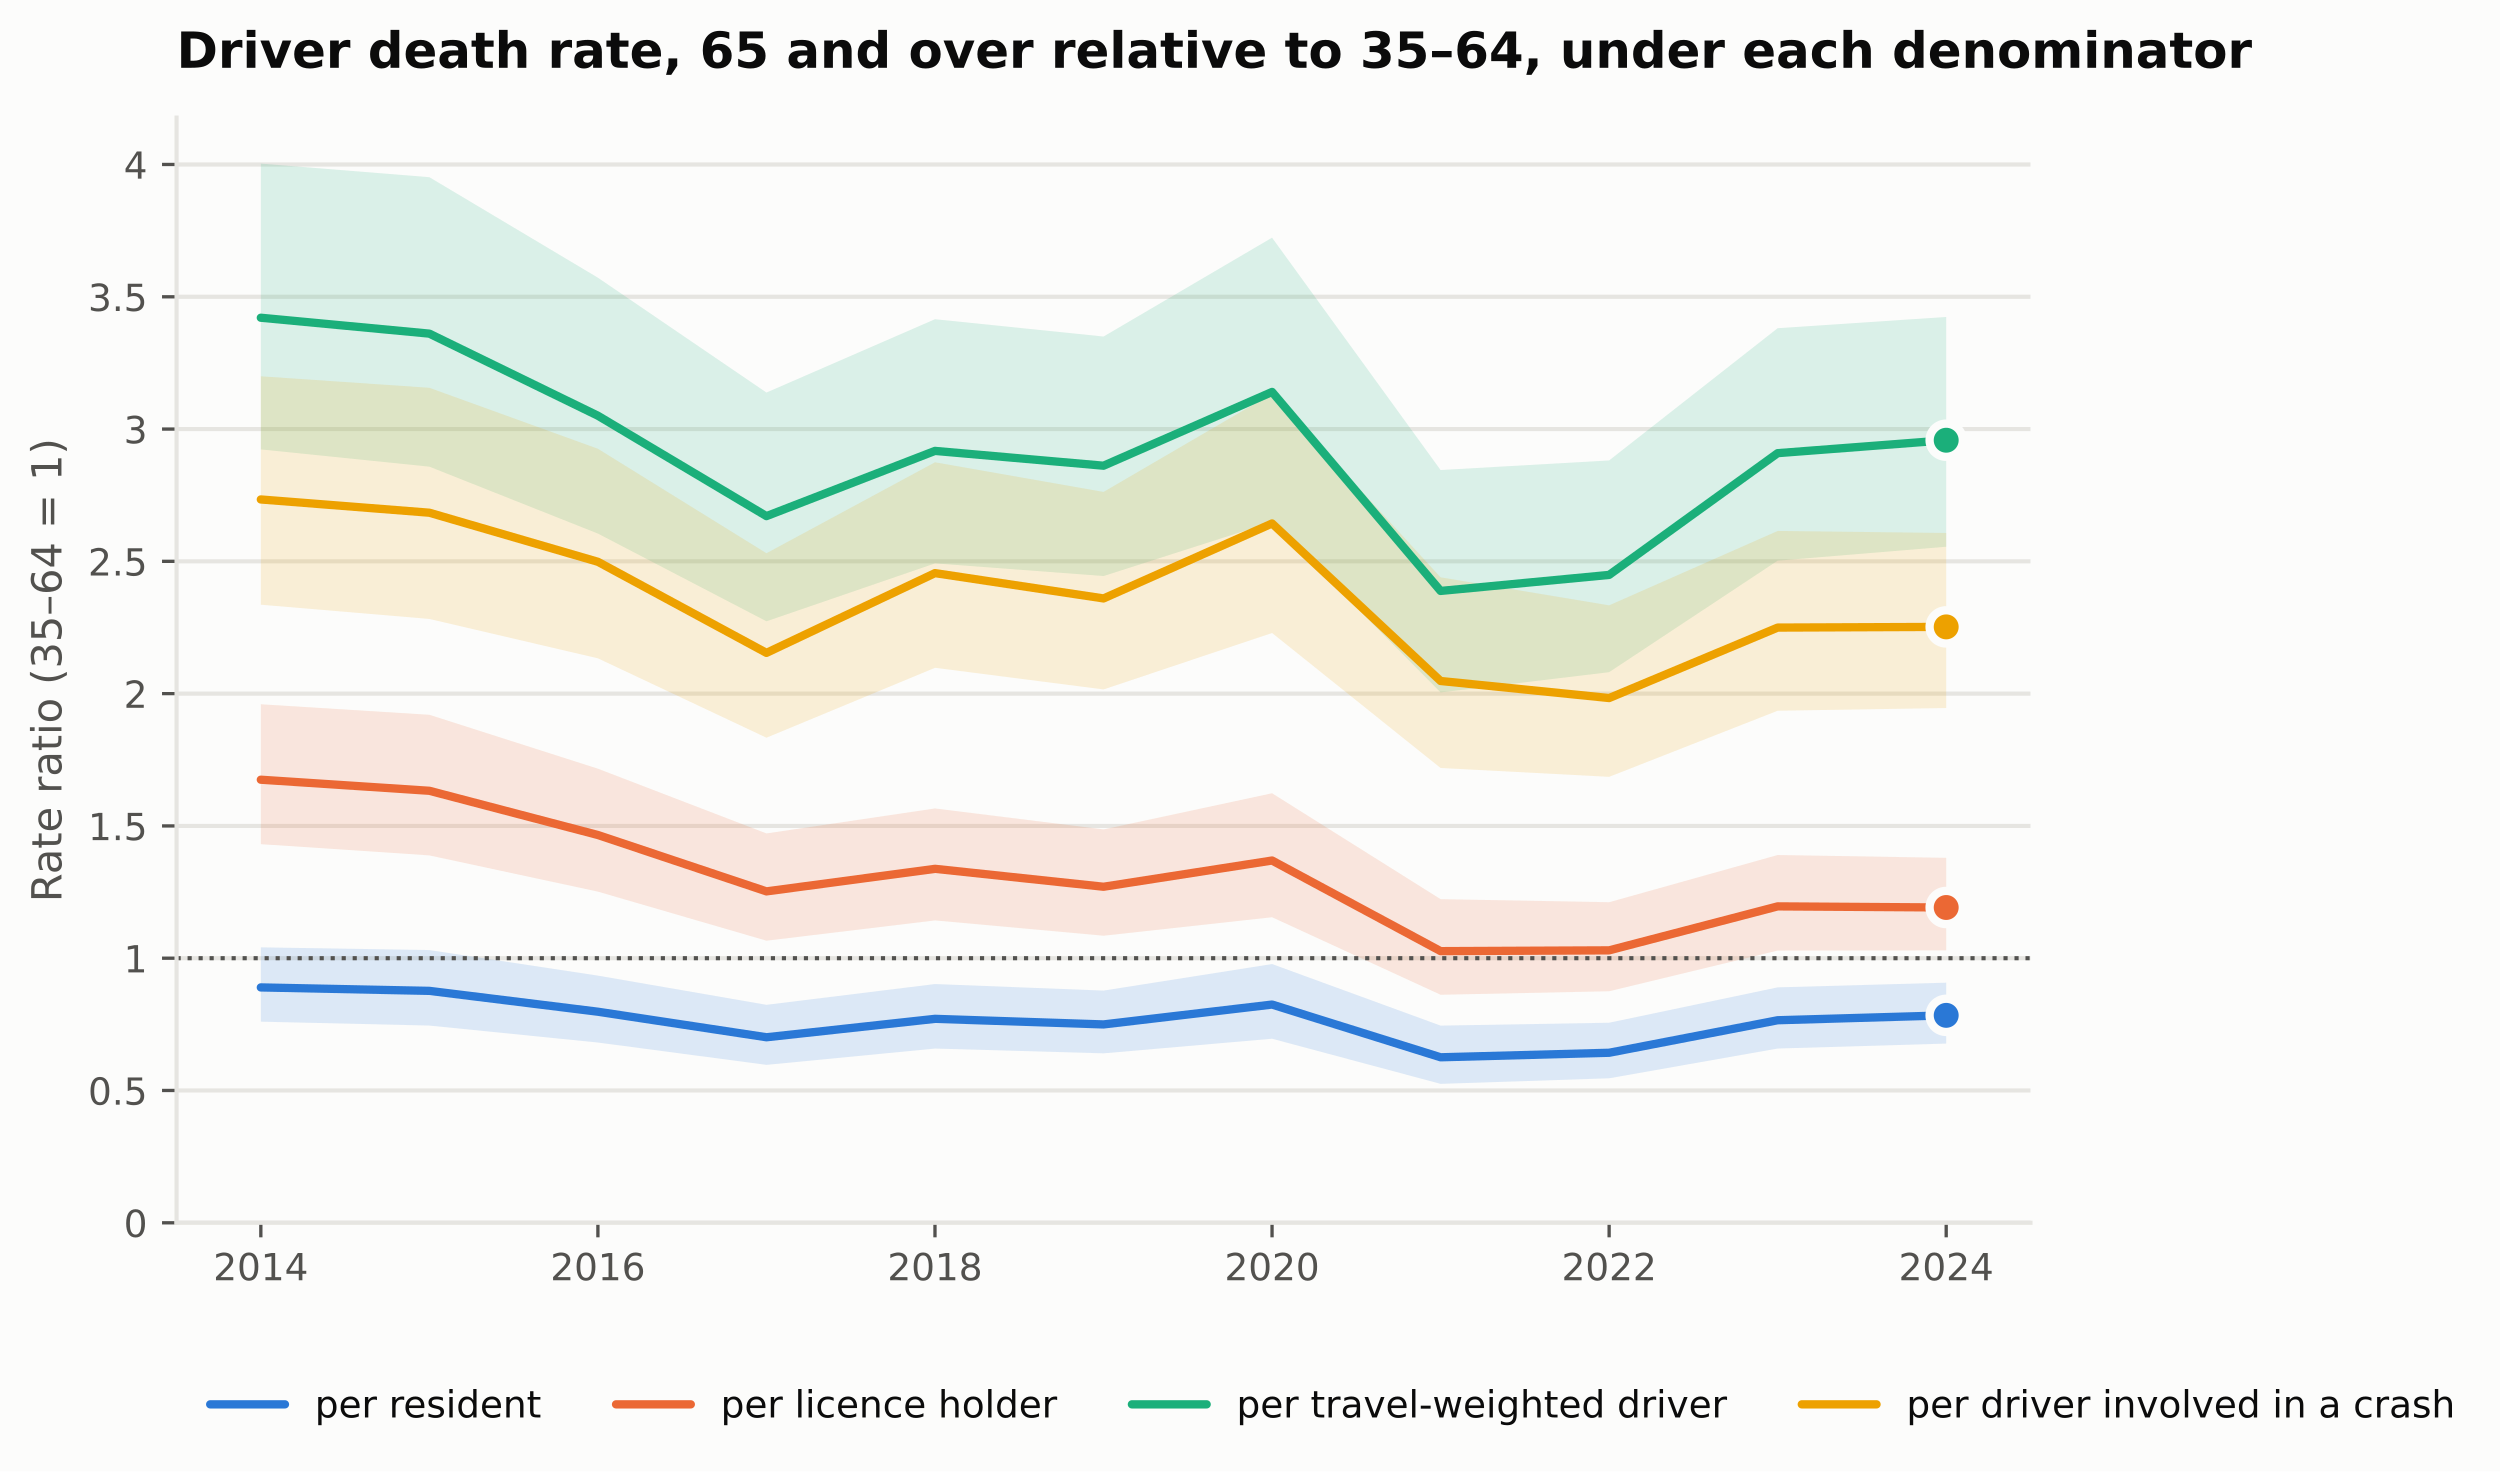
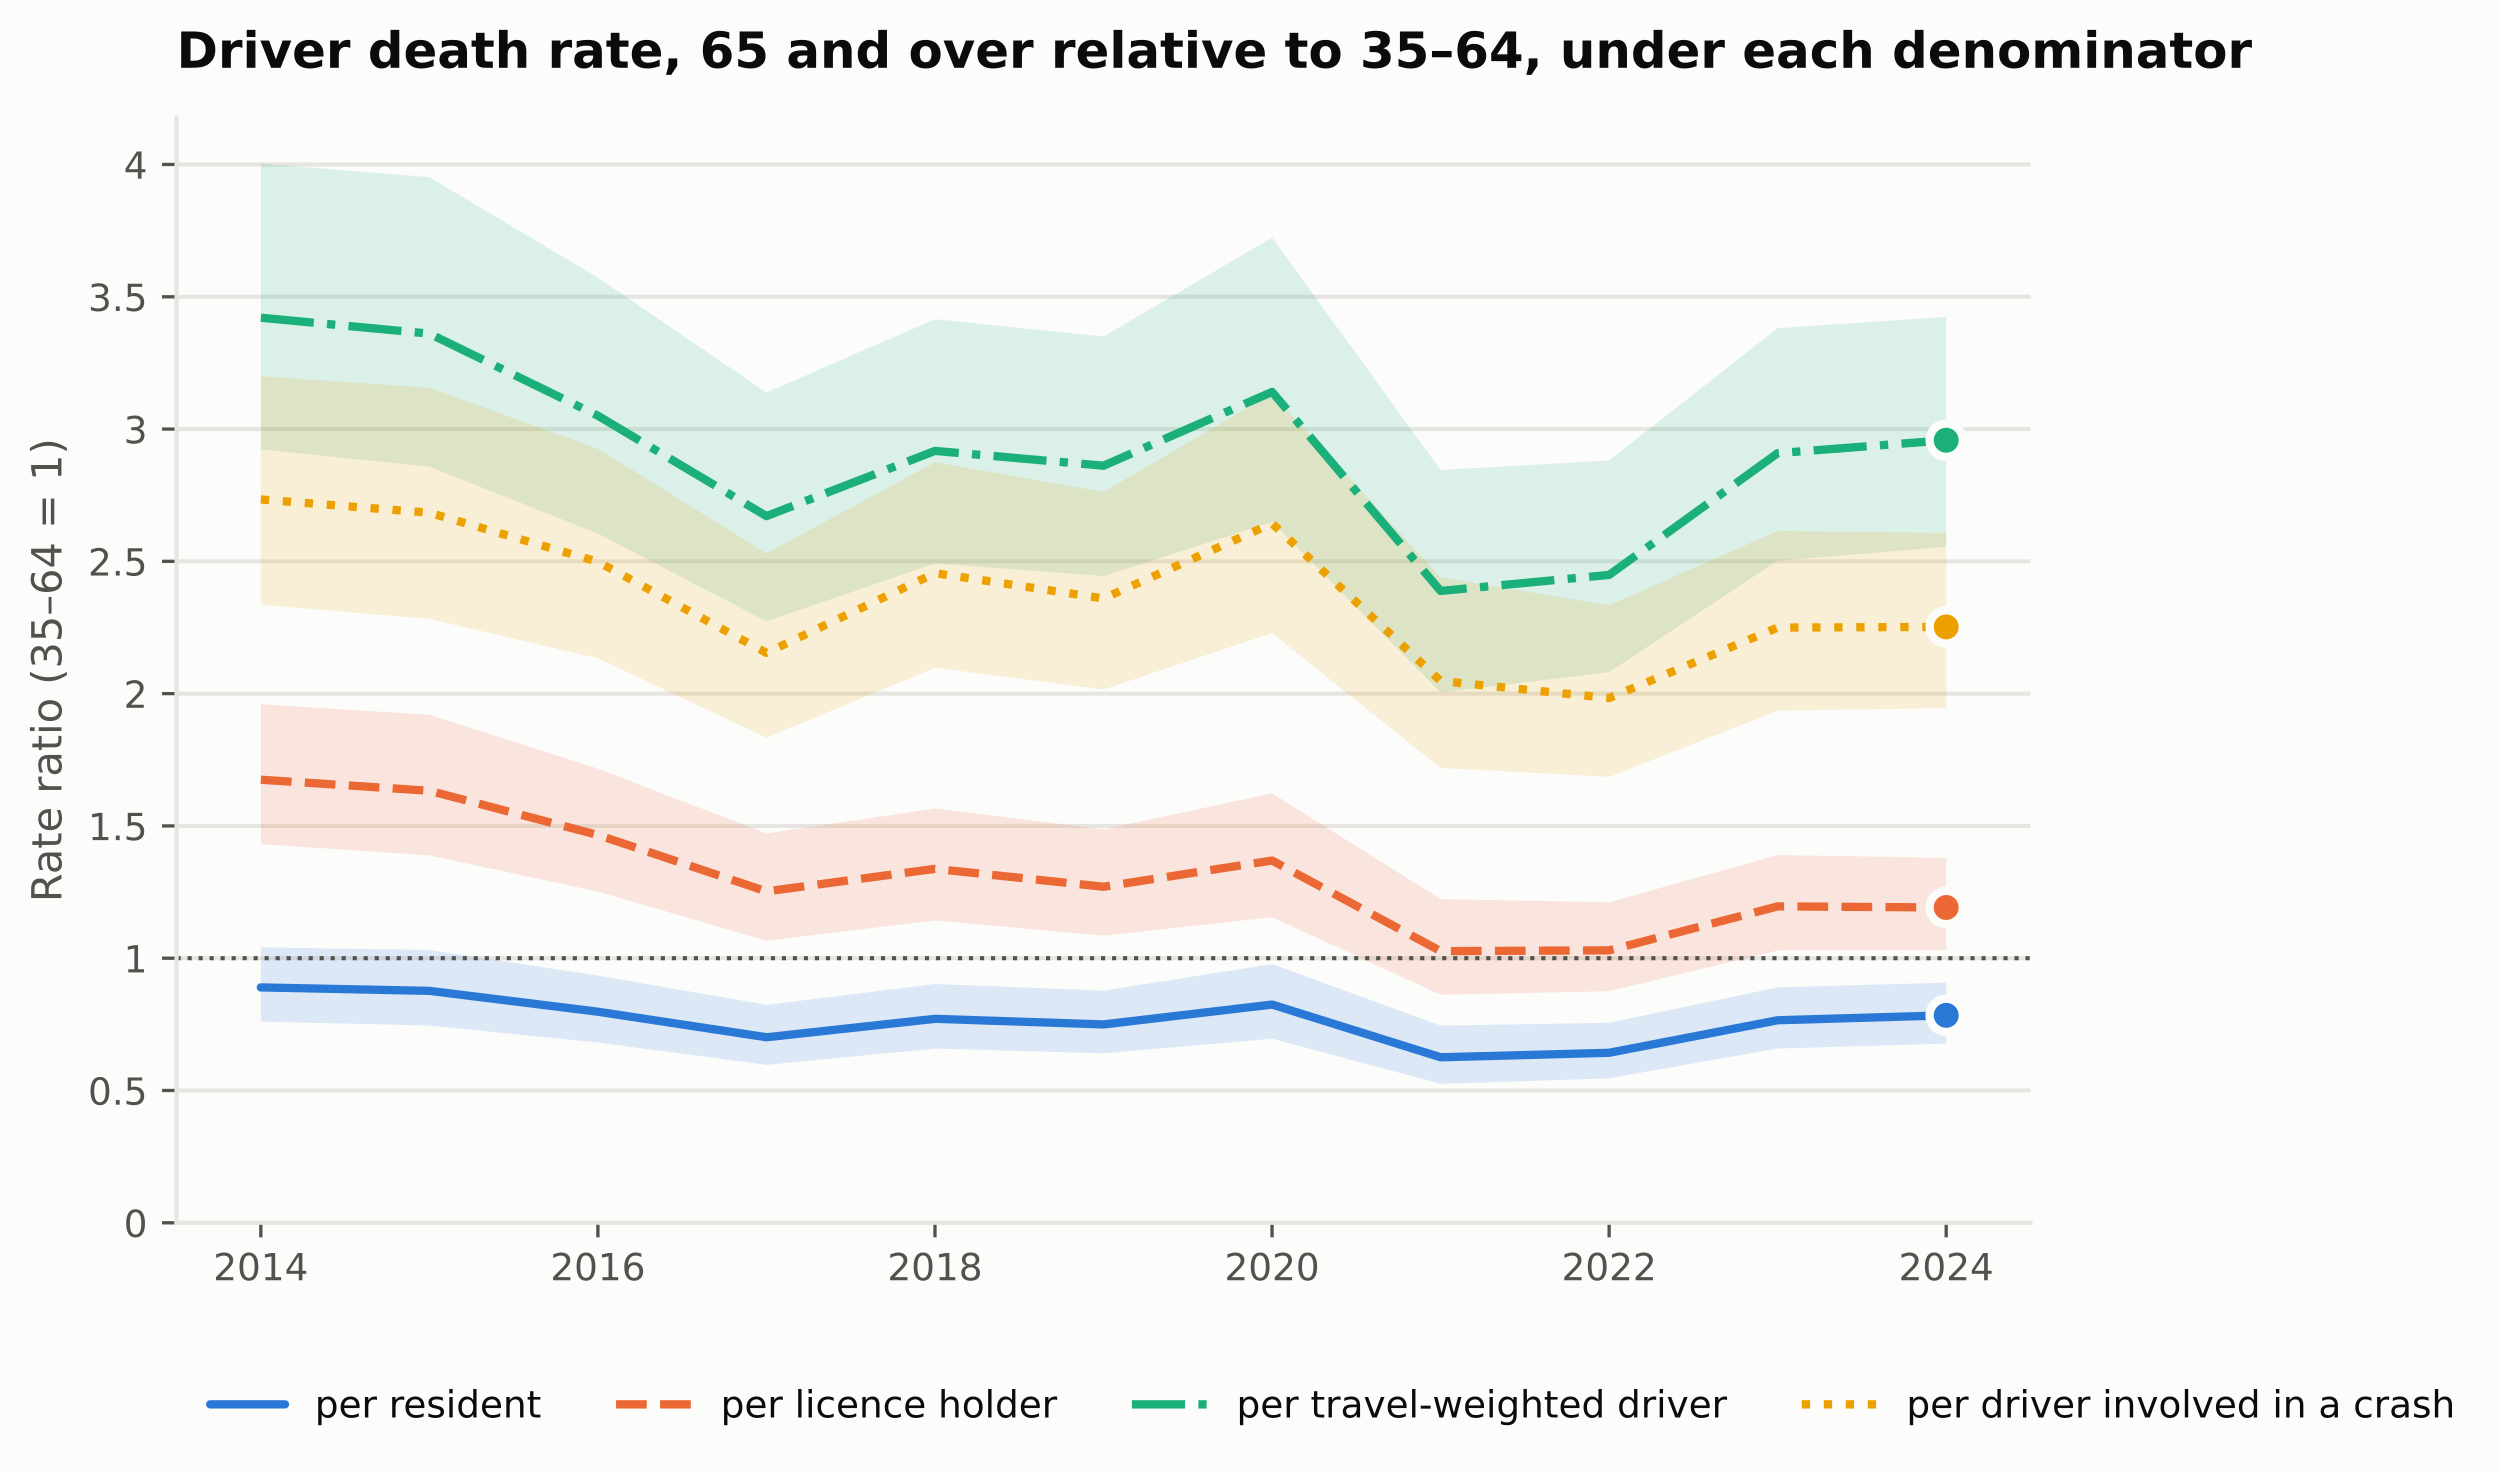
<svg xmlns="http://www.w3.org/2000/svg" xmlns:xlink="http://www.w3.org/1999/xlink" width="601.972pt" height="354.264pt" viewBox="0 0 601.972 354.264" version="1.1">
  <defs>
    <style type="text/css">*{stroke-linejoin: round; stroke-linecap: butt}</style>
  </defs>
  <g id="figure_1">
    <g id="patch_1">
      <path d="M 0 354.264  L 601.972 354.264  L 601.972 0  L 0 0  z " style="fill: #fcfcfb" />
    </g>
    <g id="axes_1">
      <g id="patch_2">
        <path d="M 42.514 294.43  L 488.914 294.43  L 488.914 28.318  L 42.514 28.318  z " style="fill: #fcfcfb" />
      </g>
      <g id="matplotlib.axis_1">
        <g id="xtick_1">
          <g id="line2d_1">
            <defs>
              <path id="m3a9c350e79" d="M 0 0  L 0 3.5  " style="stroke: #52514e; stroke-width: 0.8" />
            </defs>
            <g>
              <use xlink:href="#m3a9c350e79" x="62.805" y="294.43" style="fill: #52514e; stroke: #52514e; stroke-width: 0.8" />
            </g>
          </g>
          <g id="text_1">
            <text style="font-size: 9px; font-family: 'DejaVu Sans', 'Bitstream Vera Sans', 'Computer Modern Sans Serif', 'Lucida Grande', 'Verdana', 'Geneva', 'Lucid', 'Arial', 'Helvetica', 'Avant Garde', sans-serif; text-anchor: middle; fill: #52514e" x="62.805" y="308.268" transform="rotate(-0 62.8045 308.268)">2014</text>
          </g>
        </g>
        <g id="xtick_2">
          <g id="line2d_2">
            <g>
              <use xlink:href="#m3a9c350e79" x="143.968" y="294.43" style="fill: #52514e; stroke: #52514e; stroke-width: 0.8" />
            </g>
          </g>
          <g id="text_2">
            <text style="font-size: 9px; font-family: 'DejaVu Sans', 'Bitstream Vera Sans', 'Computer Modern Sans Serif', 'Lucida Grande', 'Verdana', 'Geneva', 'Lucid', 'Arial', 'Helvetica', 'Avant Garde', sans-serif; text-anchor: middle; fill: #52514e" x="143.968" y="308.268" transform="rotate(-0 143.9681 308.268)">2016</text>
          </g>
        </g>
        <g id="xtick_3">
          <g id="line2d_3">
            <g>
              <use xlink:href="#m3a9c350e79" x="225.132" y="294.43" style="fill: #52514e; stroke: #52514e; stroke-width: 0.8" />
            </g>
          </g>
          <g id="text_3">
            <text style="font-size: 9px; font-family: 'DejaVu Sans', 'Bitstream Vera Sans', 'Computer Modern Sans Serif', 'Lucida Grande', 'Verdana', 'Geneva', 'Lucid', 'Arial', 'Helvetica', 'Avant Garde', sans-serif; text-anchor: middle; fill: #52514e" x="225.132" y="308.268" transform="rotate(-0 225.1318 308.268)">2018</text>
          </g>
        </g>
        <g id="xtick_4">
          <g id="line2d_4">
            <g>
              <use xlink:href="#m3a9c350e79" x="306.295" y="294.43" style="fill: #52514e; stroke: #52514e; stroke-width: 0.8" />
            </g>
          </g>
          <g id="text_4">
            <text style="font-size: 9px; font-family: 'DejaVu Sans', 'Bitstream Vera Sans', 'Computer Modern Sans Serif', 'Lucida Grande', 'Verdana', 'Geneva', 'Lucid', 'Arial', 'Helvetica', 'Avant Garde', sans-serif; text-anchor: middle; fill: #52514e" x="306.295" y="308.268" transform="rotate(-0 306.2954 308.268)">2020</text>
          </g>
        </g>
        <g id="xtick_5">
          <g id="line2d_5">
            <g>
              <use xlink:href="#m3a9c350e79" x="387.459" y="294.43" style="fill: #52514e; stroke: #52514e; stroke-width: 0.8" />
            </g>
          </g>
          <g id="text_5">
            <text style="font-size: 9px; font-family: 'DejaVu Sans', 'Bitstream Vera Sans', 'Computer Modern Sans Serif', 'Lucida Grande', 'Verdana', 'Geneva', 'Lucid', 'Arial', 'Helvetica', 'Avant Garde', sans-serif; text-anchor: middle; fill: #52514e" x="387.459" y="308.268" transform="rotate(-0 387.459 308.268)">2022</text>
          </g>
        </g>
        <g id="xtick_6">
          <g id="line2d_6">
            <g>
              <use xlink:href="#m3a9c350e79" x="468.623" y="294.43" style="fill: #52514e; stroke: #52514e; stroke-width: 0.8" />
            </g>
          </g>
          <g id="text_6">
            <text style="font-size: 9px; font-family: 'DejaVu Sans', 'Bitstream Vera Sans', 'Computer Modern Sans Serif', 'Lucida Grande', 'Verdana', 'Geneva', 'Lucid', 'Arial', 'Helvetica', 'Avant Garde', sans-serif; text-anchor: middle; fill: #52514e" x="468.623" y="308.268" transform="rotate(-0 468.6227 308.268)">2024</text>
          </g>
        </g>
      </g>
      <g id="matplotlib.axis_2">
        <g id="ytick_1">
          <g id="line2d_7">
            <path d="M 42.514 294.43  L 488.914 294.43  " clip-path="url(#p7faaca86b4)" style="fill: none; stroke: #e6e5e1; stroke-linecap: round" />
          </g>
          <g id="line2d_8">
            <defs>
              <path id="mdd3c75259f" d="M 0 0  L -3.5 0  " style="stroke: #52514e; stroke-width: 0.8" />
            </defs>
            <g>
              <use xlink:href="#mdd3c75259f" x="42.514" y="294.43" style="fill: #52514e; stroke: #52514e; stroke-width: 0.8" />
            </g>
          </g>
          <g id="text_7">
            <text style="font-size: 9px; font-family: 'DejaVu Sans', 'Bitstream Vera Sans', 'Computer Modern Sans Serif', 'Lucida Grande', 'Verdana', 'Geneva', 'Lucid', 'Arial', 'Helvetica', 'Avant Garde', sans-serif; text-anchor: end; fill: #52514e" x="35.514" y="297.849" transform="rotate(-0 35.51359 297.8491)">0</text>
          </g>
        </g>
        <g id="ytick_2">
          <g id="line2d_9">
            <path d="M 42.514 262.577  L 488.914 262.577  " clip-path="url(#p7faaca86b4)" style="fill: none; stroke: #e6e5e1; stroke-linecap: round" />
          </g>
          <g id="line2d_10">
            <g>
              <use xlink:href="#mdd3c75259f" x="42.514" y="262.577" style="fill: #52514e; stroke: #52514e; stroke-width: 0.8" />
            </g>
          </g>
          <g id="text_8">
            <text style="font-size: 9px; font-family: 'DejaVu Sans', 'Bitstream Vera Sans', 'Computer Modern Sans Serif', 'Lucida Grande', 'Verdana', 'Geneva', 'Lucid', 'Arial', 'Helvetica', 'Avant Garde', sans-serif; text-anchor: end; fill: #52514e" x="35.514" y="265.996" transform="rotate(-0 35.51359 265.9963)">0.5</text>
          </g>
        </g>
        <g id="ytick_3">
          <g id="line2d_11">
            <path d="M 42.514 230.725  L 488.914 230.725  " clip-path="url(#p7faaca86b4)" style="fill: none; stroke: #e6e5e1; stroke-linecap: round" />
          </g>
          <g id="line2d_12">
            <g>
              <use xlink:href="#mdd3c75259f" x="42.514" y="230.725" style="fill: #52514e; stroke: #52514e; stroke-width: 0.8" />
            </g>
          </g>
          <g id="text_9">
            <text style="font-size: 9px; font-family: 'DejaVu Sans', 'Bitstream Vera Sans', 'Computer Modern Sans Serif', 'Lucida Grande', 'Verdana', 'Geneva', 'Lucid', 'Arial', 'Helvetica', 'Avant Garde', sans-serif; text-anchor: end; fill: #52514e" x="35.514" y="234.144" transform="rotate(-0 35.51359 234.1435)">1</text>
          </g>
        </g>
        <g id="ytick_4">
          <g id="line2d_13">
            <path d="M 42.514 198.872  L 488.914 198.872  " clip-path="url(#p7faaca86b4)" style="fill: none; stroke: #e6e5e1; stroke-linecap: round" />
          </g>
          <g id="line2d_14">
            <g>
              <use xlink:href="#mdd3c75259f" x="42.514" y="198.872" style="fill: #52514e; stroke: #52514e; stroke-width: 0.8" />
            </g>
          </g>
          <g id="text_10">
            <text style="font-size: 9px; font-family: 'DejaVu Sans', 'Bitstream Vera Sans', 'Computer Modern Sans Serif', 'Lucida Grande', 'Verdana', 'Geneva', 'Lucid', 'Arial', 'Helvetica', 'Avant Garde', sans-serif; text-anchor: end; fill: #52514e" x="35.514" y="202.291" transform="rotate(-0 35.51359 202.2907)">1.5</text>
          </g>
        </g>
        <g id="ytick_5">
          <g id="line2d_15">
            <path d="M 42.514 167.019  L 488.914 167.019  " clip-path="url(#p7faaca86b4)" style="fill: none; stroke: #e6e5e1; stroke-linecap: round" />
          </g>
          <g id="line2d_16">
            <g>
              <use xlink:href="#mdd3c75259f" x="42.514" y="167.019" style="fill: #52514e; stroke: #52514e; stroke-width: 0.8" />
            </g>
          </g>
          <g id="text_11">
            <text style="font-size: 9px; font-family: 'DejaVu Sans', 'Bitstream Vera Sans', 'Computer Modern Sans Serif', 'Lucida Grande', 'Verdana', 'Geneva', 'Lucid', 'Arial', 'Helvetica', 'Avant Garde', sans-serif; text-anchor: end; fill: #52514e" x="35.514" y="170.438" transform="rotate(-0 35.51359 170.438)">2</text>
          </g>
        </g>
        <g id="ytick_6">
          <g id="line2d_17">
            <path d="M 42.514 135.166  L 488.914 135.166  " clip-path="url(#p7faaca86b4)" style="fill: none; stroke: #e6e5e1; stroke-linecap: round" />
          </g>
          <g id="line2d_18">
            <g>
              <use xlink:href="#mdd3c75259f" x="42.514" y="135.166" style="fill: #52514e; stroke: #52514e; stroke-width: 0.8" />
            </g>
          </g>
          <g id="text_12">
            <text style="font-size: 9px; font-family: 'DejaVu Sans', 'Bitstream Vera Sans', 'Computer Modern Sans Serif', 'Lucida Grande', 'Verdana', 'Geneva', 'Lucid', 'Arial', 'Helvetica', 'Avant Garde', sans-serif; text-anchor: end; fill: #52514e" x="35.514" y="138.585" transform="rotate(-0 35.51359 138.5852)">2.5</text>
          </g>
        </g>
        <g id="ytick_7">
          <g id="line2d_19">
            <path d="M 42.514 103.313  L 488.914 103.313  " clip-path="url(#p7faaca86b4)" style="fill: none; stroke: #e6e5e1; stroke-linecap: round" />
          </g>
          <g id="line2d_20">
            <g>
              <use xlink:href="#mdd3c75259f" x="42.514" y="103.313" style="fill: #52514e; stroke: #52514e; stroke-width: 0.8" />
            </g>
          </g>
          <g id="text_13">
            <text style="font-size: 9px; font-family: 'DejaVu Sans', 'Bitstream Vera Sans', 'Computer Modern Sans Serif', 'Lucida Grande', 'Verdana', 'Geneva', 'Lucid', 'Arial', 'Helvetica', 'Avant Garde', sans-serif; text-anchor: end; fill: #52514e" x="35.514" y="106.732" transform="rotate(-0 35.51359 106.7324)">3</text>
          </g>
        </g>
        <g id="ytick_8">
          <g id="line2d_21">
            <path d="M 42.514 71.461  L 488.914 71.461  " clip-path="url(#p7faaca86b4)" style="fill: none; stroke: #e6e5e1; stroke-linecap: round" />
          </g>
          <g id="line2d_22">
            <g>
              <use xlink:href="#mdd3c75259f" x="42.514" y="71.461" style="fill: #52514e; stroke: #52514e; stroke-width: 0.8" />
            </g>
          </g>
          <g id="text_14">
            <text style="font-size: 9px; font-family: 'DejaVu Sans', 'Bitstream Vera Sans', 'Computer Modern Sans Serif', 'Lucida Grande', 'Verdana', 'Geneva', 'Lucid', 'Arial', 'Helvetica', 'Avant Garde', sans-serif; text-anchor: end; fill: #52514e" x="35.514" y="74.88" transform="rotate(-0 35.51359 74.87965)">3.5</text>
          </g>
        </g>
        <g id="ytick_9">
          <g id="line2d_23">
            <path d="M 42.514 39.608  L 488.914 39.608  " clip-path="url(#p7faaca86b4)" style="fill: none; stroke: #e6e5e1; stroke-linecap: round" />
          </g>
          <g id="line2d_24">
            <g>
              <use xlink:href="#mdd3c75259f" x="42.514" y="39.608" style="fill: #52514e; stroke: #52514e; stroke-width: 0.8" />
            </g>
          </g>
          <g id="text_15">
            <text style="font-size: 9px; font-family: 'DejaVu Sans', 'Bitstream Vera Sans', 'Computer Modern Sans Serif', 'Lucida Grande', 'Verdana', 'Geneva', 'Lucid', 'Arial', 'Helvetica', 'Avant Garde', sans-serif; text-anchor: end; fill: #52514e" x="35.514" y="43.027" transform="rotate(-0 35.51359 43.02687)">4</text>
          </g>
        </g>
        <g id="text_16">
          <text style="font-size: 10px; font-family: 'DejaVu Sans', 'Bitstream Vera Sans', 'Computer Modern Sans Serif', 'Lucida Grande', 'Verdana', 'Geneva', 'Lucid', 'Arial', 'Helvetica', 'Avant Garde', sans-serif; text-anchor: middle; fill: #52514e" x="14.798" y="161.374" transform="rotate(-90 14.79844 161.3741)">Rate ratio (35–64 = 1)</text>
        </g>
      </g>
      <g id="FillBetweenPolyCollection_1">
        <defs>
          <path id="m3de6418735" d="M 62.805 -126.155  L 62.805 -108.258  L 103.386 -107.319  L 143.968 -103.232  L 184.55 -97.855  L 225.132 -101.783  L 265.714 -100.631  L 306.295 -104.15  L 346.877 -93.282  L 387.459 -94.625  L 428.041 -101.789  L 468.623 -102.982  L 468.623 -117.649  L 468.623 -117.649  L 428.041 -116.52  L 387.459 -108.004  L 346.877 -107.307  L 306.295 -122.136  L 265.714 -115.741  L 225.132 -117.318  L 184.55 -112.316  L 143.968 -119.346  L 103.386 -125.499  L 62.805 -126.155  z " />
        </defs>
        <g clip-path="url(#p7faaca86b4)">
          <use xlink:href="#m3de6418735" x="0" y="354.264" style="fill: #2a78d6; fill-opacity: 0.15" />
        </g>
      </g>
      <g id="FillBetweenPolyCollection_2">
        <defs>
          <path id="m9bcd0a925d" d="M 62.805 -184.686  L 62.805 -150.995  L 103.386 -148.288  L 143.968 -139.567  L 184.55 -127.752  L 225.132 -132.64  L 265.714 -128.952  L 306.295 -133.402  L 346.877 -114.735  L 387.459 -115.582  L 428.041 -125.376  L 468.623 -125.418  L 468.623 -147.71  L 468.623 -147.71  L 428.041 -148.389  L 387.459 -137.021  L 346.877 -137.756  L 306.295 -163.259  L 265.714 -154.55  L 225.132 -159.601  L 184.55 -153.583  L 143.968 -169.171  L 103.386 -182.154  L 62.805 -184.686  z " />
        </defs>
        <g clip-path="url(#p7faaca86b4)">
          <use xlink:href="#m9bcd0a925d" x="0" y="354.264" style="fill: #eb6834; fill-opacity: 0.15" />
        </g>
      </g>
      <g id="FillBetweenPolyCollection_3">
        <defs>
          <path id="m2d9c3f7ace" d="M 62.805 -314.867  L 62.805 -246.047  L 103.386 -241.894  L 143.968 -225.781  L 184.55 -204.662  L 225.132 -218.606  L 265.714 -215.557  L 306.295 -228.56  L 346.877 -187.538  L 387.459 -192.411  L 428.041 -219.263  L 468.623 -222.617  L 468.623 -277.948  L 468.623 -277.948  L 428.041 -275.241  L 387.459 -243.398  L 346.877 -241.086  L 306.295 -297.037  L 265.714 -273.229  L 225.132 -277.403  L 184.55 -259.744  L 143.968 -287.395  L 103.386 -311.597  L 62.805 -314.867  z " />
        </defs>
        <g clip-path="url(#p7faaca86b4)">
          <use xlink:href="#m2d9c3f7ace" x="0" y="354.264" style="fill: #1baf7a; fill-opacity: 0.15" />
        </g>
      </g>
      <g id="FillBetweenPolyCollection_4">
        <defs>
          <path id="m198f46ba9c" d="M 62.805 -263.658  L 62.805 -208.657  L 103.386 -205.226  L 143.968 -195.746  L 184.55 -176.632  L 225.132 -193.465  L 265.714 -188.255  L 306.295 -201.848  L 346.877 -169.337  L 387.459 -167.211  L 428.041 -183.128  L 468.623 -183.788  L 468.623 -225.922  L 468.623 -225.922  L 428.041 -226.419  L 387.459 -208.506  L 346.877 -215.253  L 306.295 -259.484  L 265.714 -235.816  L 225.132 -242.952  L 184.55 -221.054  L 143.968 -246.208  L 103.386 -260.89  L 62.805 -263.658  z " />
        </defs>
        <g clip-path="url(#p7faaca86b4)">
          <use xlink:href="#m198f46ba9c" x="0" y="354.264" style="fill: #eda100; fill-opacity: 0.15" />
        </g>
      </g>
      <g id="line2d_25">
        <path d="M 62.805 237.76  L 103.386 238.59  L 143.968 243.61  L 184.55 249.76  L 225.132 245.324  L 265.714 246.672  L 306.295 241.885  L 346.877 254.582  L 387.459 253.493  L 428.041 245.663  L 468.623 244.484  " clip-path="url(#p7faaca86b4)" style="fill: none; stroke: #2a78d6; stroke-width: 2; stroke-linecap: round" />
      </g>
      <g id="line2d_26">
        <defs>
          <path id="mbdb302a14b" d="M 0 4  C 1.061 4 2.078 3.579 2.828 2.828  C 3.579 2.078 4 1.061 4 0  C 4 -1.061 3.579 -2.078 2.828 -2.828  C 2.078 -3.579 1.061 -4 0 -4  C -1.061 -4 -2.078 -3.579 -2.828 -2.828  C -3.579 -2.078 -4 -1.061 -4 0  C -4 1.061 -3.579 2.078 -2.828 2.828  C -2.078 3.579 -1.061 4 0 4  z " style="stroke: #fcfcfb; stroke-width: 2" />
        </defs>
        <g clip-path="url(#p7faaca86b4)">
          <use xlink:href="#mbdb302a14b" x="468.623" y="244.484" style="fill: #2a78d6; stroke: #fcfcfb; stroke-width: 2" />
        </g>
      </g>
      <g id="line2d_27">
-         <path d="M 62.805 187.746  L 103.386 190.413  L 143.968 201.061  L 184.55 214.635  L 225.132 209.203  L 265.714 213.519  L 306.295 207.202  L 346.877 229.024  L 387.459 228.833  L 428.041 218.246  L 468.623 218.514  " clip-path="url(#p7faaca86b4)" style="fill: none; stroke: #eb6834; stroke-width: 2; stroke-linecap: round" />
+         <path d="M 62.805 187.746  L 103.386 190.413  L 143.968 201.061  L 184.55 214.635  L 225.132 209.203  L 265.714 213.519  L 306.295 207.202  L 346.877 229.024  L 387.459 228.833  L 428.041 218.246  L 468.623 218.514  " clip-path="url(#p7faaca86b4)" style="fill: none; stroke-dasharray: 7.4,3.2; stroke-dashoffset: 0; stroke: #eb6834; stroke-width: 2" />
      </g>
      <g id="line2d_28">
        <defs>
          <path id="m415b86604d" d="M 0 4  C 1.061 4 2.078 3.579 2.828 2.828  C 3.579 2.078 4 1.061 4 0  C 4 -1.061 3.579 -2.078 2.828 -2.828  C 2.078 -3.579 1.061 -4 0 -4  C -1.061 -4 -2.078 -3.579 -2.828 -2.828  C -3.579 -2.078 -4 -1.061 -4 0  C -4 1.061 -3.579 2.078 -2.828 2.828  C -2.078 3.579 -1.061 4 0 4  z " style="stroke: #fcfcfb; stroke-width: 2" />
        </defs>
        <g clip-path="url(#p7faaca86b4)">
          <use xlink:href="#m415b86604d" x="468.623" y="218.514" style="fill: #eb6834; stroke: #fcfcfb; stroke-width: 2" />
        </g>
      </g>
      <g id="line2d_29">
-         <path d="M 62.805 76.507  L 103.386 80.337  L 143.968 100.103  L 184.55 124.276  L 225.132 108.571  L 265.714 112.138  L 306.295 94.374  L 346.877 142.29  L 387.459 138.429  L 428.041 109.114  L 468.623 106.002  " clip-path="url(#p7faaca86b4)" style="fill: none; stroke: #1baf7a; stroke-width: 2; stroke-linecap: round" />
+         <path d="M 62.805 76.507  L 103.386 80.337  L 143.968 100.103  L 184.55 124.276  L 225.132 108.571  L 265.714 112.138  L 306.295 94.374  L 346.877 142.29  L 387.459 138.429  L 428.041 109.114  L 468.623 106.002  " clip-path="url(#p7faaca86b4)" style="fill: none; stroke-dasharray: 12.8,3.2,2,3.2; stroke-dashoffset: 0; stroke: #1baf7a; stroke-width: 2" />
      </g>
      <g id="line2d_30">
        <defs>
          <path id="mb20026e83d" d="M 0 4  C 1.061 4 2.078 3.579 2.828 2.828  C 3.579 2.078 4 1.061 4 0  C 4 -1.061 3.579 -2.078 2.828 -2.828  C 2.078 -3.579 1.061 -4 0 -4  C -1.061 -4 -2.078 -3.579 -2.828 -2.828  C -3.579 -2.078 -4 -1.061 -4 0  C -4 1.061 -3.579 2.078 -2.828 2.828  C -2.078 3.579 -1.061 4 0 4  z " style="stroke: #fcfcfb; stroke-width: 2" />
        </defs>
        <g clip-path="url(#p7faaca86b4)">
          <use xlink:href="#mb20026e83d" x="468.623" y="106.002" style="fill: #1baf7a; stroke: #fcfcfb; stroke-width: 2" />
        </g>
      </g>
      <g id="line2d_31">
-         <path d="M 62.805 120.265  L 103.386 123.457  L 143.968 135.275  L 184.55 157.207  L 225.132 138.001  L 265.714 144.098  L 306.295 126.046  L 346.877 163.974  L 387.459 168.082  L 428.041 151.116  L 468.623 150.947  " clip-path="url(#p7faaca86b4)" style="fill: none; stroke: #eda100; stroke-width: 2; stroke-linecap: round" />
+         <path d="M 62.805 120.265  L 103.386 123.457  L 143.968 135.275  L 184.55 157.207  L 225.132 138.001  L 265.714 144.098  L 306.295 126.046  L 346.877 163.974  L 387.459 168.082  L 428.041 151.116  L 468.623 150.947  " clip-path="url(#p7faaca86b4)" style="fill: none; stroke-dasharray: 2,3.3; stroke-dashoffset: 0; stroke: #eda100; stroke-width: 2" />
      </g>
      <g id="line2d_32">
        <defs>
          <path id="m3fde5de5c2" d="M 0 4  C 1.061 4 2.078 3.579 2.828 2.828  C 3.579 2.078 4 1.061 4 0  C 4 -1.061 3.579 -2.078 2.828 -2.828  C 2.078 -3.579 1.061 -4 0 -4  C -1.061 -4 -2.078 -3.579 -2.828 -2.828  C -3.579 -2.078 -4 -1.061 -4 0  C -4 1.061 -3.579 2.078 -2.828 2.828  C -2.078 3.579 -1.061 4 0 4  z " style="stroke: #fcfcfb; stroke-width: 2" />
        </defs>
        <g clip-path="url(#p7faaca86b4)">
          <use xlink:href="#m3fde5de5c2" x="468.623" y="150.947" style="fill: #eda100; stroke: #fcfcfb; stroke-width: 2" />
        </g>
      </g>
      <g id="line2d_33">
        <path d="M 42.514 230.725  L 488.914 230.725  " clip-path="url(#p7faaca86b4)" style="fill: none; stroke-dasharray: 1,1.65; stroke-dashoffset: 0; stroke: #52514e" />
      </g>
      <g id="patch_3">
        <path d="M 42.514 294.43  L 42.514 28.318  " style="fill: none; stroke: #e6e5e1; stroke-linejoin: miter; stroke-linecap: square" />
      </g>
      <g id="patch_4">
        <path d="M 42.514 294.43  L 488.914 294.43  " style="fill: none; stroke: #e6e5e1; stroke-linejoin: miter; stroke-linecap: square" />
      </g>
      <g id="text_17">
        <text style="font-weight: 700; font-size: 12px; font-family: 'DejaVu Sans', 'Bitstream Vera Sans', 'Computer Modern Sans Serif', 'Lucida Grande', 'Verdana', 'Geneva', 'Lucid', 'Arial', 'Helvetica', 'Avant Garde', sans-serif; text-anchor: start; fill: #0b0b0b" x="42.514" y="16.318" transform="rotate(-0 42.51359 16.31812)">Driver death rate, 65 and over relative to 35–64, under each denominator</text>
      </g>
      <g id="legend_1">
        <g id="line2d_34">
          <path d="M 50.614 338.152  L 59.614 338.152  L 68.614 338.152  " style="fill: none; stroke: #2a78d6; stroke-width: 2; stroke-linecap: round" />
        </g>
        <g id="text_18">
          <text style="font-size: 9px; font-family: 'DejaVu Sans', 'Bitstream Vera Sans', 'Computer Modern Sans Serif', 'Lucida Grande', 'Verdana', 'Geneva', 'Lucid', 'Arial', 'Helvetica', 'Avant Garde', sans-serif; text-anchor: start; fill: #0b0b0b" x="75.814" y="341.302" transform="rotate(-0 75.81359 341.3022)">per resident</text>
        </g>
        <g id="line2d_35">
-           <path d="M 148.337 338.152  L 157.337 338.152  L 166.337 338.152  " style="fill: none; stroke: #eb6834; stroke-width: 2; stroke-linecap: round" />
+           <path d="M 148.337 338.152  L 157.337 338.152  L 166.337 338.152  " style="fill: none; stroke-dasharray: 7.4,3.2; stroke-dashoffset: 0; stroke: #eb6834; stroke-width: 2" />
        </g>
        <g id="text_19">
          <text style="font-size: 9px; font-family: 'DejaVu Sans', 'Bitstream Vera Sans', 'Computer Modern Sans Serif', 'Lucida Grande', 'Verdana', 'Geneva', 'Lucid', 'Arial', 'Helvetica', 'Avant Garde', sans-serif; text-anchor: start; fill: #0b0b0b" x="173.537" y="341.302" transform="rotate(-0 173.5367 341.3022)">per licence holder</text>
        </g>
        <g id="line2d_36">
-           <path d="M 272.548 338.152  L 281.548 338.152  L 290.548 338.152  " style="fill: none; stroke: #1baf7a; stroke-width: 2; stroke-linecap: round" />
+           <path d="M 272.548 338.152  L 281.548 338.152  L 290.548 338.152  " style="fill: none; stroke-dasharray: 12.8,3.2,2,3.2; stroke-dashoffset: 0; stroke: #1baf7a; stroke-width: 2" />
        </g>
        <g id="text_20">
          <text style="font-size: 9px; font-family: 'DejaVu Sans', 'Bitstream Vera Sans', 'Computer Modern Sans Serif', 'Lucida Grande', 'Verdana', 'Geneva', 'Lucid', 'Arial', 'Helvetica', 'Avant Garde', sans-serif; text-anchor: start; fill: #0b0b0b" x="297.748" y="341.302" transform="rotate(-0 297.748 341.3022)">per travel-weighted driver</text>
        </g>
        <g id="line2d_37">
-           <path d="M 433.849 338.152  L 442.849 338.152  L 451.849 338.152  " style="fill: none; stroke: #eda100; stroke-width: 2; stroke-linecap: round" />
+           <path d="M 433.849 338.152  L 442.849 338.152  L 451.849 338.152  " style="fill: none; stroke-dasharray: 2,3.3; stroke-dashoffset: 0; stroke: #eda100; stroke-width: 2" />
        </g>
        <g id="text_21">
          <text style="font-size: 9px; font-family: 'DejaVu Sans', 'Bitstream Vera Sans', 'Computer Modern Sans Serif', 'Lucida Grande', 'Verdana', 'Geneva', 'Lucid', 'Arial', 'Helvetica', 'Avant Garde', sans-serif; text-anchor: start; fill: #0b0b0b" x="459.049" y="341.302" transform="rotate(-0 459.0491 341.3022)">per driver involved in a crash</text>
        </g>
      </g>
    </g>
  </g>
  <defs>
    <clipPath id="p7faaca86b4">
      <rect x="42.514" y="28.318" width="446.4" height="266.112" />
    </clipPath>
  </defs>
</svg>
